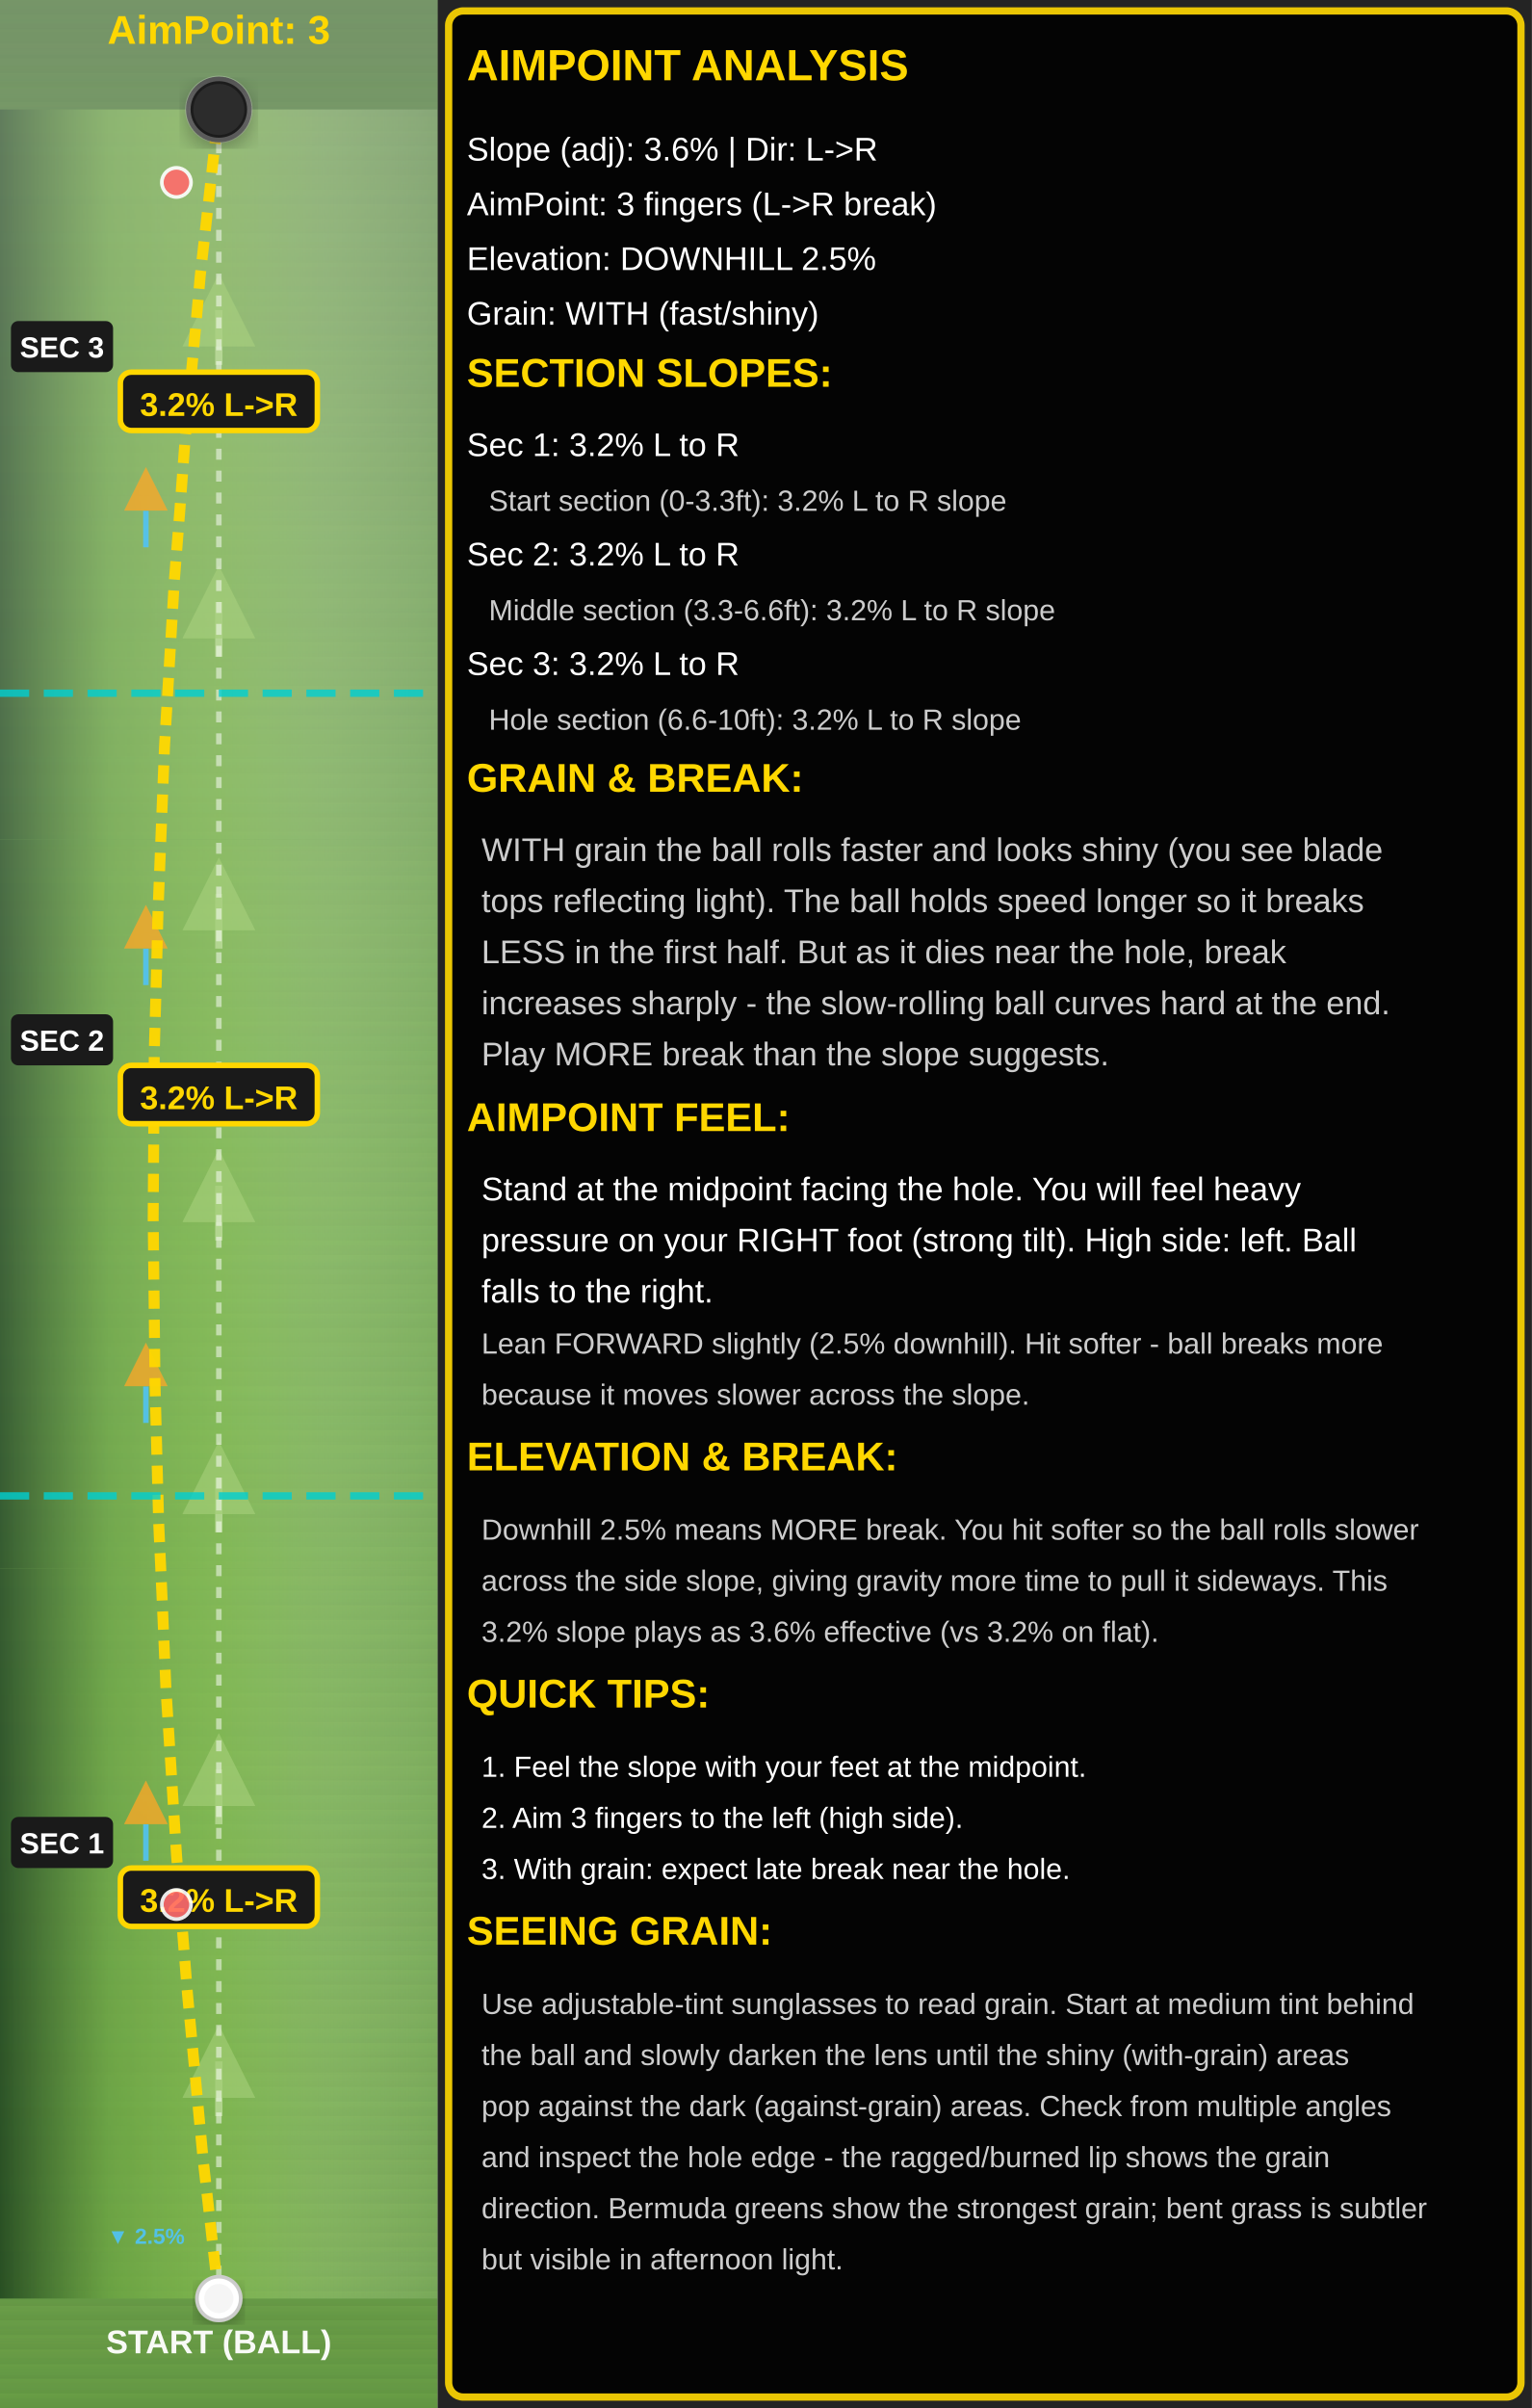
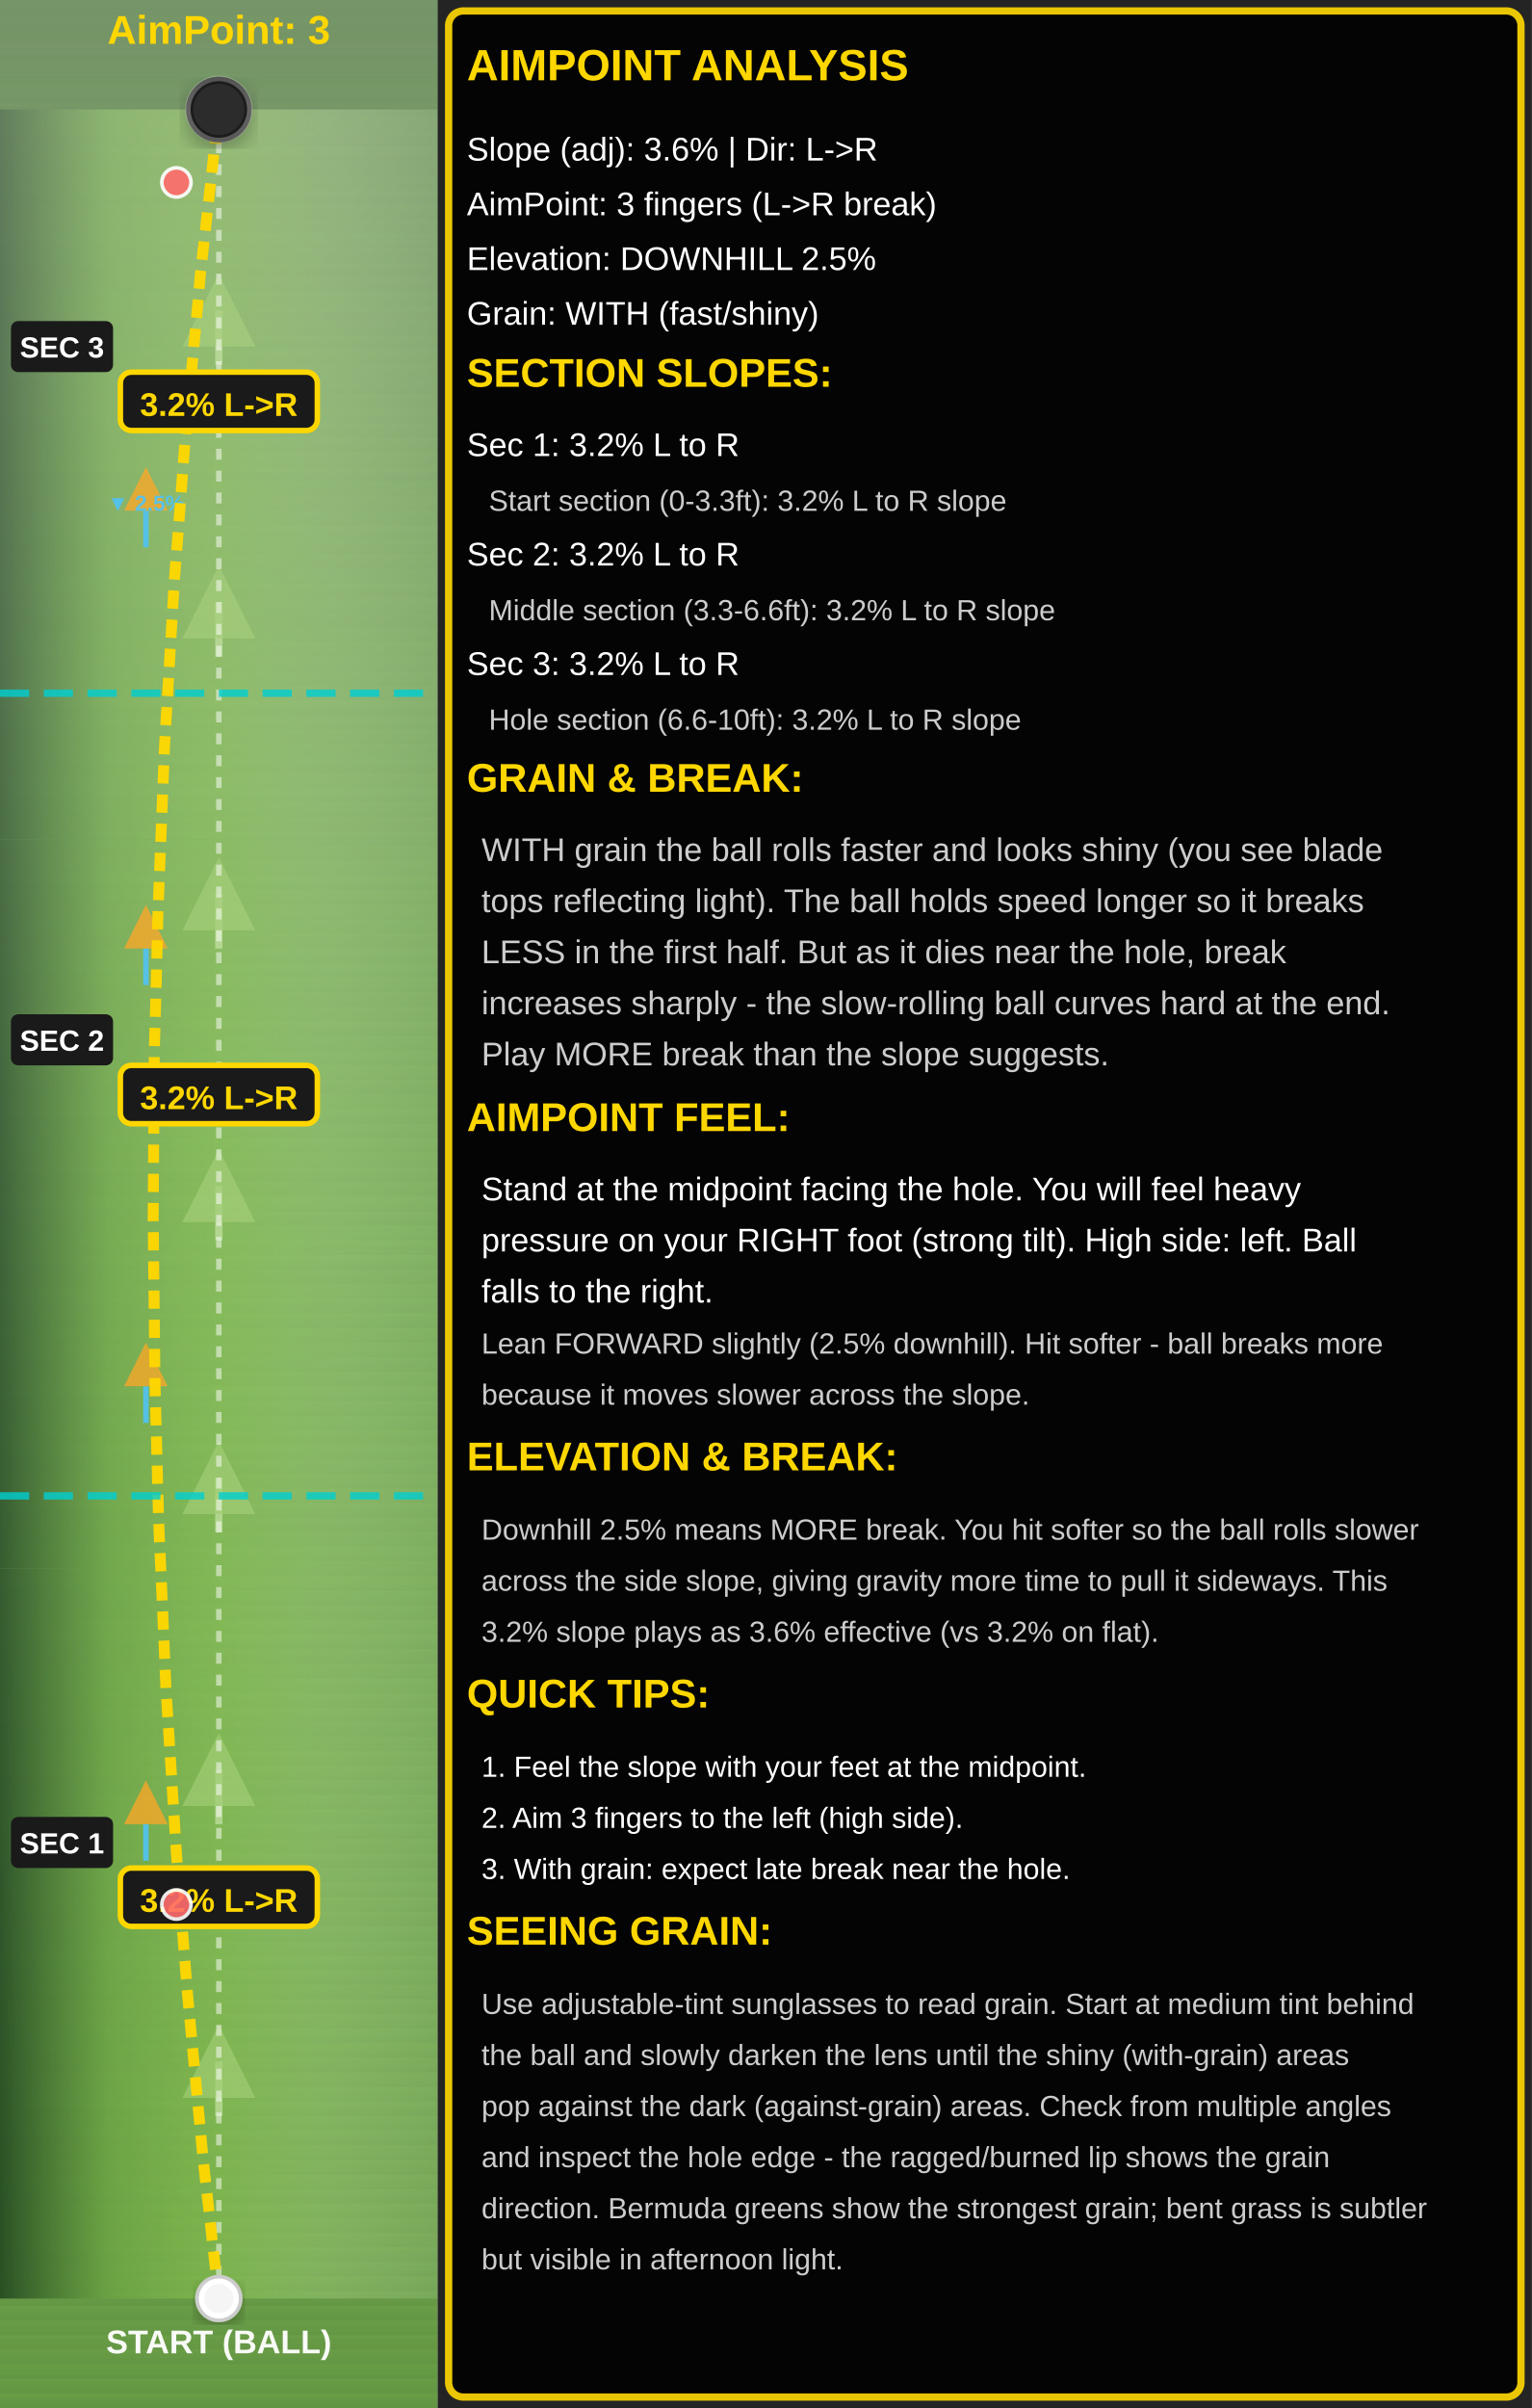
<svg xmlns="http://www.w3.org/2000/svg" width="420" height="660">
  <defs>
    <linearGradient id="baseGreen" x1="0%" y1="0%" x2="0%" y2="100%">
      <stop offset="0%" style="stop-color:#689F38;stop-opacity:1" />
      <stop offset="50%" style="stop-color:#558B2F;stop-opacity:1" />
      <stop offset="100%" style="stop-color:#4A7C27;stop-opacity:1" />
    </linearGradient>
    <linearGradient id="grainGradient" x1="0%" y1="0%" x2="0%" y2="100%">
      <stop offset="0%" style="stop-color:#E8F5E9;stop-opacity:0.6" />
      <stop offset="30%" style="stop-color:#C8E6C9;stop-opacity:0.5" />
      <stop offset="60%" style="stop-color:#A5D6A7;stop-opacity:0.35" />
      <stop offset="100%" style="stop-color:#81C784;stop-opacity:0.2" />
    </linearGradient>
    <linearGradient id="elevationGradient" x1="0%" y1="0%" x2="0%" y2="100%">
      <stop offset="0%" style="stop-color:#1B3D14;stop-opacity:0.92" />
      <stop offset="50%" style="stop-color:#689F38;stop-opacity:0.60" />
      <stop offset="100%" style="stop-color:#AED581;stop-opacity:0.28" />
    </linearGradient>
    <linearGradient id="breakGradientSec1" x1="0%" y1="0%" x2="100%" y2="0%">
      <stop offset="0%" style="stop-color:#1B3D14;stop-opacity:1.0" />
      <stop offset="25%" style="stop-color:#689F38;stop-opacity:0.8" />
      <stop offset="50%" style="stop-color:#8BC34A;stop-opacity:0.6" />
      <stop offset="75%" style="stop-color:#AED581;stop-opacity:0.4" />
      <stop offset="100%" style="stop-color:#C5E1A5;stop-opacity:0.2" />
    </linearGradient>
    <linearGradient id="breakGradientSec2" x1="0%" y1="0%" x2="100%" y2="0%">
      <stop offset="0%" style="stop-color:#1B3D14;stop-opacity:1.0" />
      <stop offset="25%" style="stop-color:#689F38;stop-opacity:0.8" />
      <stop offset="50%" style="stop-color:#8BC34A;stop-opacity:0.6" />
      <stop offset="75%" style="stop-color:#AED581;stop-opacity:0.4" />
      <stop offset="100%" style="stop-color:#C5E1A5;stop-opacity:0.2" />
    </linearGradient>
    <linearGradient id="breakGradientSec3" x1="0%" y1="0%" x2="100%" y2="0%">
      <stop offset="0%" style="stop-color:#1B3D14;stop-opacity:1.0" />
      <stop offset="25%" style="stop-color:#689F38;stop-opacity:0.8" />
      <stop offset="50%" style="stop-color:#8BC34A;stop-opacity:0.6" />
      <stop offset="75%" style="stop-color:#AED581;stop-opacity:0.4" />
      <stop offset="100%" style="stop-color:#C5E1A5;stop-opacity:0.2" />
    </linearGradient>
    <linearGradient id="holeGrainGradient" x1="50%" y1="0%" x2="50%" y2="100%">
      <stop offset="0%" style="stop-color:#FFFFFF;stop-opacity:0.3" />
      <stop offset="50%" style="stop-color:#CCCCCC;stop-opacity:0.5" />
      <stop offset="100%" style="stop-color:#999999;stop-opacity:0.6" />
    </linearGradient>
    <filter id="shadow">
      <feDropShadow dx="0" dy="2" stdDeviation="3" flood-opacity="0.3" />
    </filter>
    <marker id="arrowhead-grain" markerWidth="10" markerHeight="10" refX="5" refY="5" orient="auto">
      <polygon points="0,0 10,5 0,10" fill="#AED581" opacity="0.7" />
    </marker>
    <marker id="arrowhead-elev-up" markerWidth="8" markerHeight="8" refX="4" refY="8" orient="0">
      <polygon points="4,0 8,8 0,8" fill="#FFA726" opacity="0.85" />
    </marker>
    <marker id="arrowhead-elev-down" markerWidth="8" markerHeight="8" refX="4" refY="0" orient="0">
      <polygon points="0,0 8,0 4,8" fill="#4FC3F7" opacity="0.85" />
    </marker>
    <pattern id="grassTexture" x="0" y="0" width="4" height="4" patternUnits="userSpaceOnUse">
      <rect width="4" height="4" fill="url(#baseGreen)" opacity="0.95" />
      <line x1="0" y1="2" x2="4" y2="2" stroke="#5A9B3F" stroke-width="0.5" opacity="0.3" />
    </pattern>
  </defs>
  <rect width="120" height="660" fill="url(#baseGreen)" />
  <rect width="120" height="660" fill="url(#grassTexture)" opacity="0.3" />
  <rect width="120" height="660" fill="url(#elevationGradient)" opacity="0.7" />
  <rect x="0" y="430.0" width="120" height="200.0" fill="url(#breakGradientSec1)" opacity="1.0" />
  <rect x="0" y="230.0" width="120" height="200.0" fill="url(#breakGradientSec2)" opacity="1.0" />
  <rect x="0" y="30" width="120" height="200.0" fill="url(#breakGradientSec3)" opacity="1.0" />
  <rect width="120" height="660" fill="url(#grainGradient)" opacity="0.6" />
  <line x1="60.0" y1="100" x2="60.0" y2="85" stroke="#C5E1A5" stroke-width="2" opacity="0.7" marker-end="url(#arrowhead-grain)" />
  <line x1="60.0" y1="180" x2="60.0" y2="165" stroke="#C5E1A5" stroke-width="2" opacity="0.7" marker-end="url(#arrowhead-grain)" />
  <line x1="60.0" y1="260" x2="60.0" y2="245" stroke="#C5E1A5" stroke-width="2" opacity="0.7" marker-end="url(#arrowhead-grain)" />
  <line x1="60.0" y1="340" x2="60.0" y2="325" stroke="#C5E1A5" stroke-width="2" opacity="0.7" marker-end="url(#arrowhead-grain)" />
  <line x1="60.0" y1="420" x2="60.0" y2="405" stroke="#C5E1A5" stroke-width="2" opacity="0.7" marker-end="url(#arrowhead-grain)" />
  <line x1="60.0" y1="500" x2="60.0" y2="485" stroke="#C5E1A5" stroke-width="2" opacity="0.7" marker-end="url(#arrowhead-grain)" />
  <line x1="60.0" y1="580" x2="60.0" y2="565" stroke="#C5E1A5" stroke-width="2" opacity="0.7" marker-end="url(#arrowhead-grain)" />
  <line x1="40.0" y1="150" x2="40.0" y2="140" stroke="#4FC3F7" stroke-width="1.5" opacity="0.88" marker-end="url(#arrowhead-elev-up)" />
  <line x1="40.0" y1="270" x2="40.0" y2="260" stroke="#4FC3F7" stroke-width="1.5" opacity="0.88" marker-end="url(#arrowhead-elev-up)" />
  <line x1="40.0" y1="390" x2="40.0" y2="380" stroke="#4FC3F7" stroke-width="1.5" opacity="0.88" marker-end="url(#arrowhead-elev-up)" />
  <line x1="40.0" y1="510" x2="40.0" y2="500" stroke="#4FC3F7" stroke-width="1.5" opacity="0.88" marker-end="url(#arrowhead-elev-up)" />
-   <text x="40.0" y="615" font-family="Arial, sans-serif" font-size="6" fill="#4FC3F7" text-anchor="middle" font-weight="bold" opacity="0.9">▼ 2.5%</text>
+   <text x="40.0" y="140" font-family="Arial, sans-serif" font-size="6" fill="#4FC3F7" text-anchor="middle" font-weight="bold" opacity="0.9">▼ 2.5%</text>
  <line x1="60.0" y1="630" x2="60.0" y2="30.0" stroke="#FFFFFF" stroke-width="1.5" stroke-dasharray="3,3" opacity="0.5" />
  <path d="M 60.0 630.0 C 58.6 617.5, 57.1 604.6, 55.7 592.0 C 54.3 577.0, 52.8 561.5, 51.4 546.5 C 50.4 533.9, 49.4 521.0, 48.4 508.5 C 47.4 493.4, 46.5 477.9, 45.5 462.9 C 44.9 447.9, 44.2 432.4, 43.5 417.3 C 43.2 404.8, 42.8 391.9, 42.5 379.4 C 42.3 364.3, 42.2 348.8, 42.0 333.8 C 42.1 318.8, 42.2 303.3, 42.3 288.2 C 42.7 275.7, 43.0 262.8, 43.3 250.3 C 43.9 235.2, 44.5 219.7, 45.1 204.7 C 46.0 189.6, 46.9 174.2, 47.8 159.1 C 48.8 146.6, 49.8 133.7, 50.7 121.1 C 52.1 106.1, 53.6 90.6, 54.9 75.6 C 56.6 60.5, 58.3 45.0, 60.0 30.0" stroke="#FFD700" stroke-width="3" fill="none" stroke-dasharray="5,3" opacity="0.95" />
  <line x1="0" y1="410.0" x2="120" y2="410.0" stroke="#00CED1" stroke-width="2" opacity="0.8" stroke-dasharray="8,4" />
  <line x1="0" y1="190.0" x2="120" y2="190.0" stroke="#00CED1" stroke-width="2" opacity="0.8" stroke-dasharray="8,4" />
  <rect x="3" y="498.0" width="28" height="14" fill="#1A1A1A" rx="2" />
  <text x="17" y="508.0" font-family="Arial, sans-serif" font-size="8" fill="#FFFFFF" text-anchor="middle" font-weight="bold">SEC 1</text>
  <rect x="33.0" y="512.0" width="54" height="16" fill="#1A1A1A" rx="3" stroke="#FFD700" stroke-width="1.5" />
  <text x="60.0" y="524.0" font-family="Arial, sans-serif" font-size="9" fill="#FFD700" text-anchor="middle" font-weight="bold">3.2% L-&gt;R</text>
  <rect x="3" y="278.0" width="28" height="14" fill="#1A1A1A" rx="2" />
  <text x="17" y="288.0" font-family="Arial, sans-serif" font-size="8" fill="#FFFFFF" text-anchor="middle" font-weight="bold">SEC 2</text>
  <rect x="33.0" y="292.0" width="54" height="16" fill="#1A1A1A" rx="3" stroke="#FFD700" stroke-width="1.5" />
  <text x="60.0" y="304.0" font-family="Arial, sans-serif" font-size="9" fill="#FFD700" text-anchor="middle" font-weight="bold">3.2% L-&gt;R</text>
  <rect x="3" y="88.0" width="28" height="14" fill="#1A1A1A" rx="2" />
  <text x="17" y="98.0" font-family="Arial, sans-serif" font-size="8" fill="#FFFFFF" text-anchor="middle" font-weight="bold">SEC 3</text>
  <rect x="33.0" y="102.0" width="54" height="16" fill="#1A1A1A" rx="3" stroke="#FFD700" stroke-width="1.5" />
  <text x="60.0" y="114.0" font-family="Arial, sans-serif" font-size="9" fill="#FFD700" text-anchor="middle" font-weight="bold">3.2% L-&gt;R</text>
  <circle cx="48.371" cy="522" r="4" fill="#FF6B6B" opacity="0.9" stroke="#FFFFFF" stroke-width="1" />
  <circle cx="48.371" cy="50" r="4" fill="#FF6B6B" opacity="0.9" stroke="#FFFFFF" stroke-width="1" />
  <text x="60.0" y="12" font-family="Arial, sans-serif" font-size="11" fill="#FFD700" text-anchor="middle" font-weight="bold">AimPoint: 3</text>
  <circle cx="60.0" cy="30.0" r="9" fill="#1A1A1A" filter="url(#shadow)" />
  <circle cx="60.0" cy="30.0" r="7" fill="#2C2C2C" />
  <circle cx="60.0" cy="30.0" r="8.5" fill="none" stroke="url(#holeGrainGradient)" stroke-width="1.5" opacity="0.8" />
  <circle cx="60.0" cy="630" r="6" fill="#FFFFFF" stroke="#CCCCCC" stroke-width="1" filter="url(#shadow)" />
  <circle cx="60.0" cy="630" r="4" fill="#F5F5F5" />
  <text x="60.0" y="645" font-family="Arial, sans-serif" font-size="9" fill="#FFFFFF" text-anchor="middle" font-weight="bold" opacity="0.95">START (BALL)</text>
  <rect x="120" y="0" width="300" height="660" fill="#1A1A1A" opacity="0.95" />
  <rect x="123" y="3" width="294" height="654" fill="#000000" opacity="0.9" rx="4" stroke="#FFD700" stroke-width="2" />
  <text x="128" y="22" font-family="Arial, sans-serif" font-size="12" fill="#FFD700" font-weight="bold">AIMPOINT ANALYSIS</text>
  <text x="128" y="44" font-family="Arial, sans-serif" font-size="9" fill="#FFFFFF">Slope (adj): 3.6%  |  Dir: L-&gt;R</text>
  <text x="128" y="59" font-family="Arial, sans-serif" font-size="9" fill="#FFFFFF">AimPoint: 3 fingers (L-&gt;R break)</text>
  <text x="128" y="74" font-family="Arial, sans-serif" font-size="9" fill="#FFFFFF">Elevation: DOWNHILL 2.5%</text>
  <text x="128" y="89" font-family="Arial, sans-serif" font-size="9" fill="#FFFFFF">Grain: WITH (fast/shiny)</text>
  <text x="128" y="106" font-family="Arial, sans-serif" font-size="11" fill="#FFD700" font-weight="bold">SECTION SLOPES:</text>
  <text x="128" y="125" font-family="Arial, sans-serif" font-size="9" fill="#FFFFFF">Sec 1: 3.2% L to R</text>
  <text x="134" y="140" font-family="Arial, sans-serif" font-size="8" fill="#CCCCCC">Start section (0-3.3ft): 3.2% L to R slope</text>
  <text x="128" y="155" font-family="Arial, sans-serif" font-size="9" fill="#FFFFFF">Sec 2: 3.2% L to R</text>
  <text x="134" y="170" font-family="Arial, sans-serif" font-size="8" fill="#CCCCCC">Middle section (3.3-6.6ft): 3.2% L to R slope</text>
  <text x="128" y="185" font-family="Arial, sans-serif" font-size="9" fill="#FFFFFF">Sec 3: 3.2% L to R</text>
  <text x="134" y="200" font-family="Arial, sans-serif" font-size="8" fill="#CCCCCC">Hole section (6.6-10ft): 3.2% L to R slope</text>
  <text x="128" y="217" font-family="Arial, sans-serif" font-size="11" fill="#FFD700" font-weight="bold">GRAIN &amp; BREAK:</text>
  <text x="132" y="236" font-family="Arial, sans-serif" font-size="9" fill="#CCCCCC">WITH grain the ball rolls faster and looks shiny (you see blade</text>
  <text x="132" y="250" font-family="Arial, sans-serif" font-size="9" fill="#CCCCCC">tops reflecting light). The ball holds speed longer so it breaks</text>
  <text x="132" y="264" font-family="Arial, sans-serif" font-size="9" fill="#CCCCCC">LESS in the first half. But as it dies near the hole, break</text>
  <text x="132" y="278" font-family="Arial, sans-serif" font-size="9" fill="#CCCCCC">increases sharply - the slow-rolling ball curves hard at the end.</text>
  <text x="132" y="292" font-family="Arial, sans-serif" font-size="9" fill="#CCCCCC">Play MORE break than the slope suggests.</text>
  <text x="128" y="310" font-family="Arial, sans-serif" font-size="11" fill="#FFD700" font-weight="bold">AIMPOINT FEEL:</text>
  <text x="132" y="329" font-family="Arial, sans-serif" font-size="9" fill="#FFFFFF">Stand at the midpoint facing the hole. You will feel heavy</text>
  <text x="132" y="343" font-family="Arial, sans-serif" font-size="9" fill="#FFFFFF">pressure on your RIGHT foot (strong tilt). High side: left. Ball</text>
  <text x="132" y="357" font-family="Arial, sans-serif" font-size="9" fill="#FFFFFF">falls to the right.</text>
  <text x="132" y="371" font-family="Arial, sans-serif" font-size="8" fill="#CCCCCC">Lean FORWARD slightly (2.5% downhill). Hit softer - ball breaks more</text>
  <text x="132" y="385" font-family="Arial, sans-serif" font-size="8" fill="#CCCCCC">because it moves slower across the slope.</text>
  <text x="128" y="403" font-family="Arial, sans-serif" font-size="11" fill="#FFD700" font-weight="bold">ELEVATION &amp; BREAK:</text>
  <text x="132" y="422" font-family="Arial, sans-serif" font-size="8" fill="#CCCCCC">Downhill 2.5% means MORE break. You hit softer so the ball rolls slower</text>
  <text x="132" y="436" font-family="Arial, sans-serif" font-size="8" fill="#CCCCCC">across the side slope, giving gravity more time to pull it sideways. This</text>
  <text x="132" y="450" font-family="Arial, sans-serif" font-size="8" fill="#CCCCCC">3.2% slope plays as 3.6% effective (vs 3.2% on flat).</text>
  <text x="128" y="468" font-family="Arial, sans-serif" font-size="11" fill="#FFD700" font-weight="bold">QUICK TIPS:</text>
  <text x="132" y="487" font-family="Arial, sans-serif" font-size="8" fill="#FFFFFF">1. Feel the slope with your feet at the midpoint.</text>
  <text x="132" y="501" font-family="Arial, sans-serif" font-size="8" fill="#FFFFFF">2. Aim 3 fingers to the left (high side).</text>
  <text x="132" y="515" font-family="Arial, sans-serif" font-size="8" fill="#FFFFFF">3. With grain: expect late break near the hole.</text>
  <text x="128" y="533" font-family="Arial, sans-serif" font-size="11" fill="#FFD700" font-weight="bold">SEEING GRAIN:</text>
  <text x="132" y="552" font-family="Arial, sans-serif" font-size="8" fill="#CCCCCC">Use adjustable-tint sunglasses to read grain. Start at medium tint behind</text>
  <text x="132" y="566" font-family="Arial, sans-serif" font-size="8" fill="#CCCCCC">the ball and slowly darken the lens until the shiny (with-grain) areas</text>
  <text x="132" y="580" font-family="Arial, sans-serif" font-size="8" fill="#CCCCCC">pop against the dark (against-grain) areas. Check from multiple angles</text>
  <text x="132" y="594" font-family="Arial, sans-serif" font-size="8" fill="#CCCCCC">and inspect the hole edge - the ragged/burned lip shows the grain</text>
  <text x="132" y="608" font-family="Arial, sans-serif" font-size="8" fill="#CCCCCC">direction. Bermuda greens show the strongest grain; bent grass is subtler</text>
  <text x="132" y="622" font-family="Arial, sans-serif" font-size="8" fill="#CCCCCC">but visible in afternoon light.</text>
</svg>
